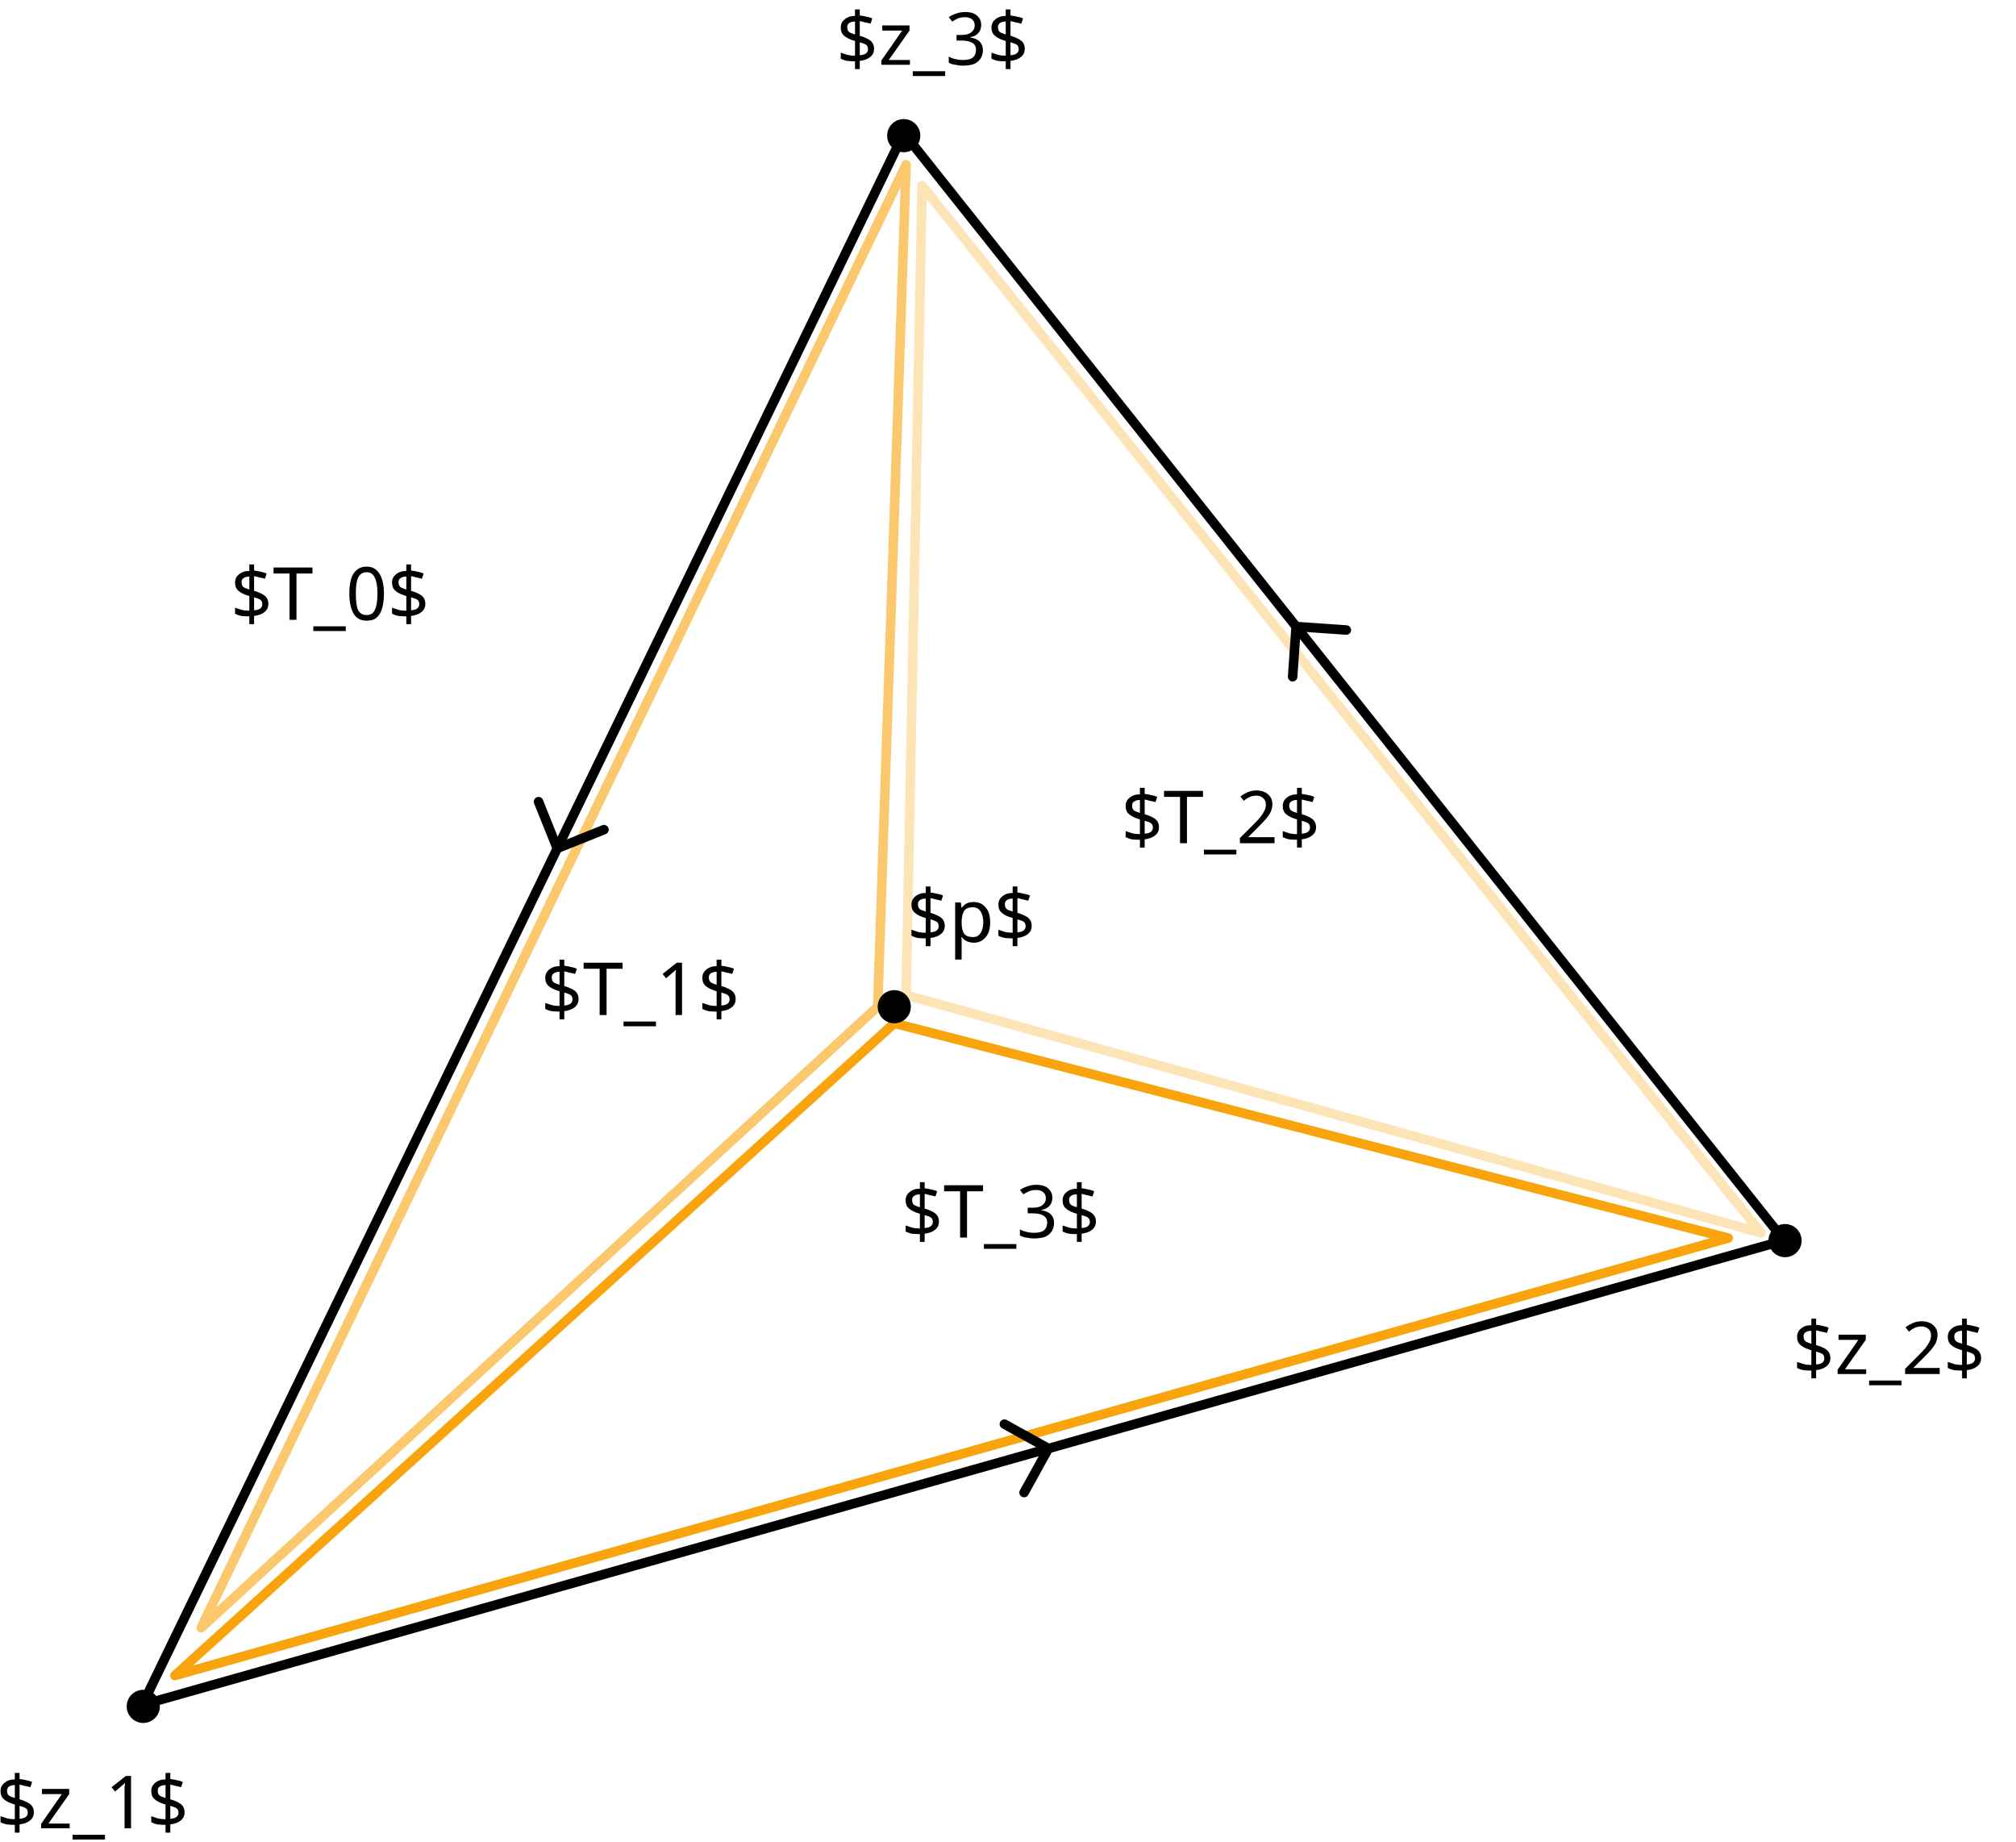
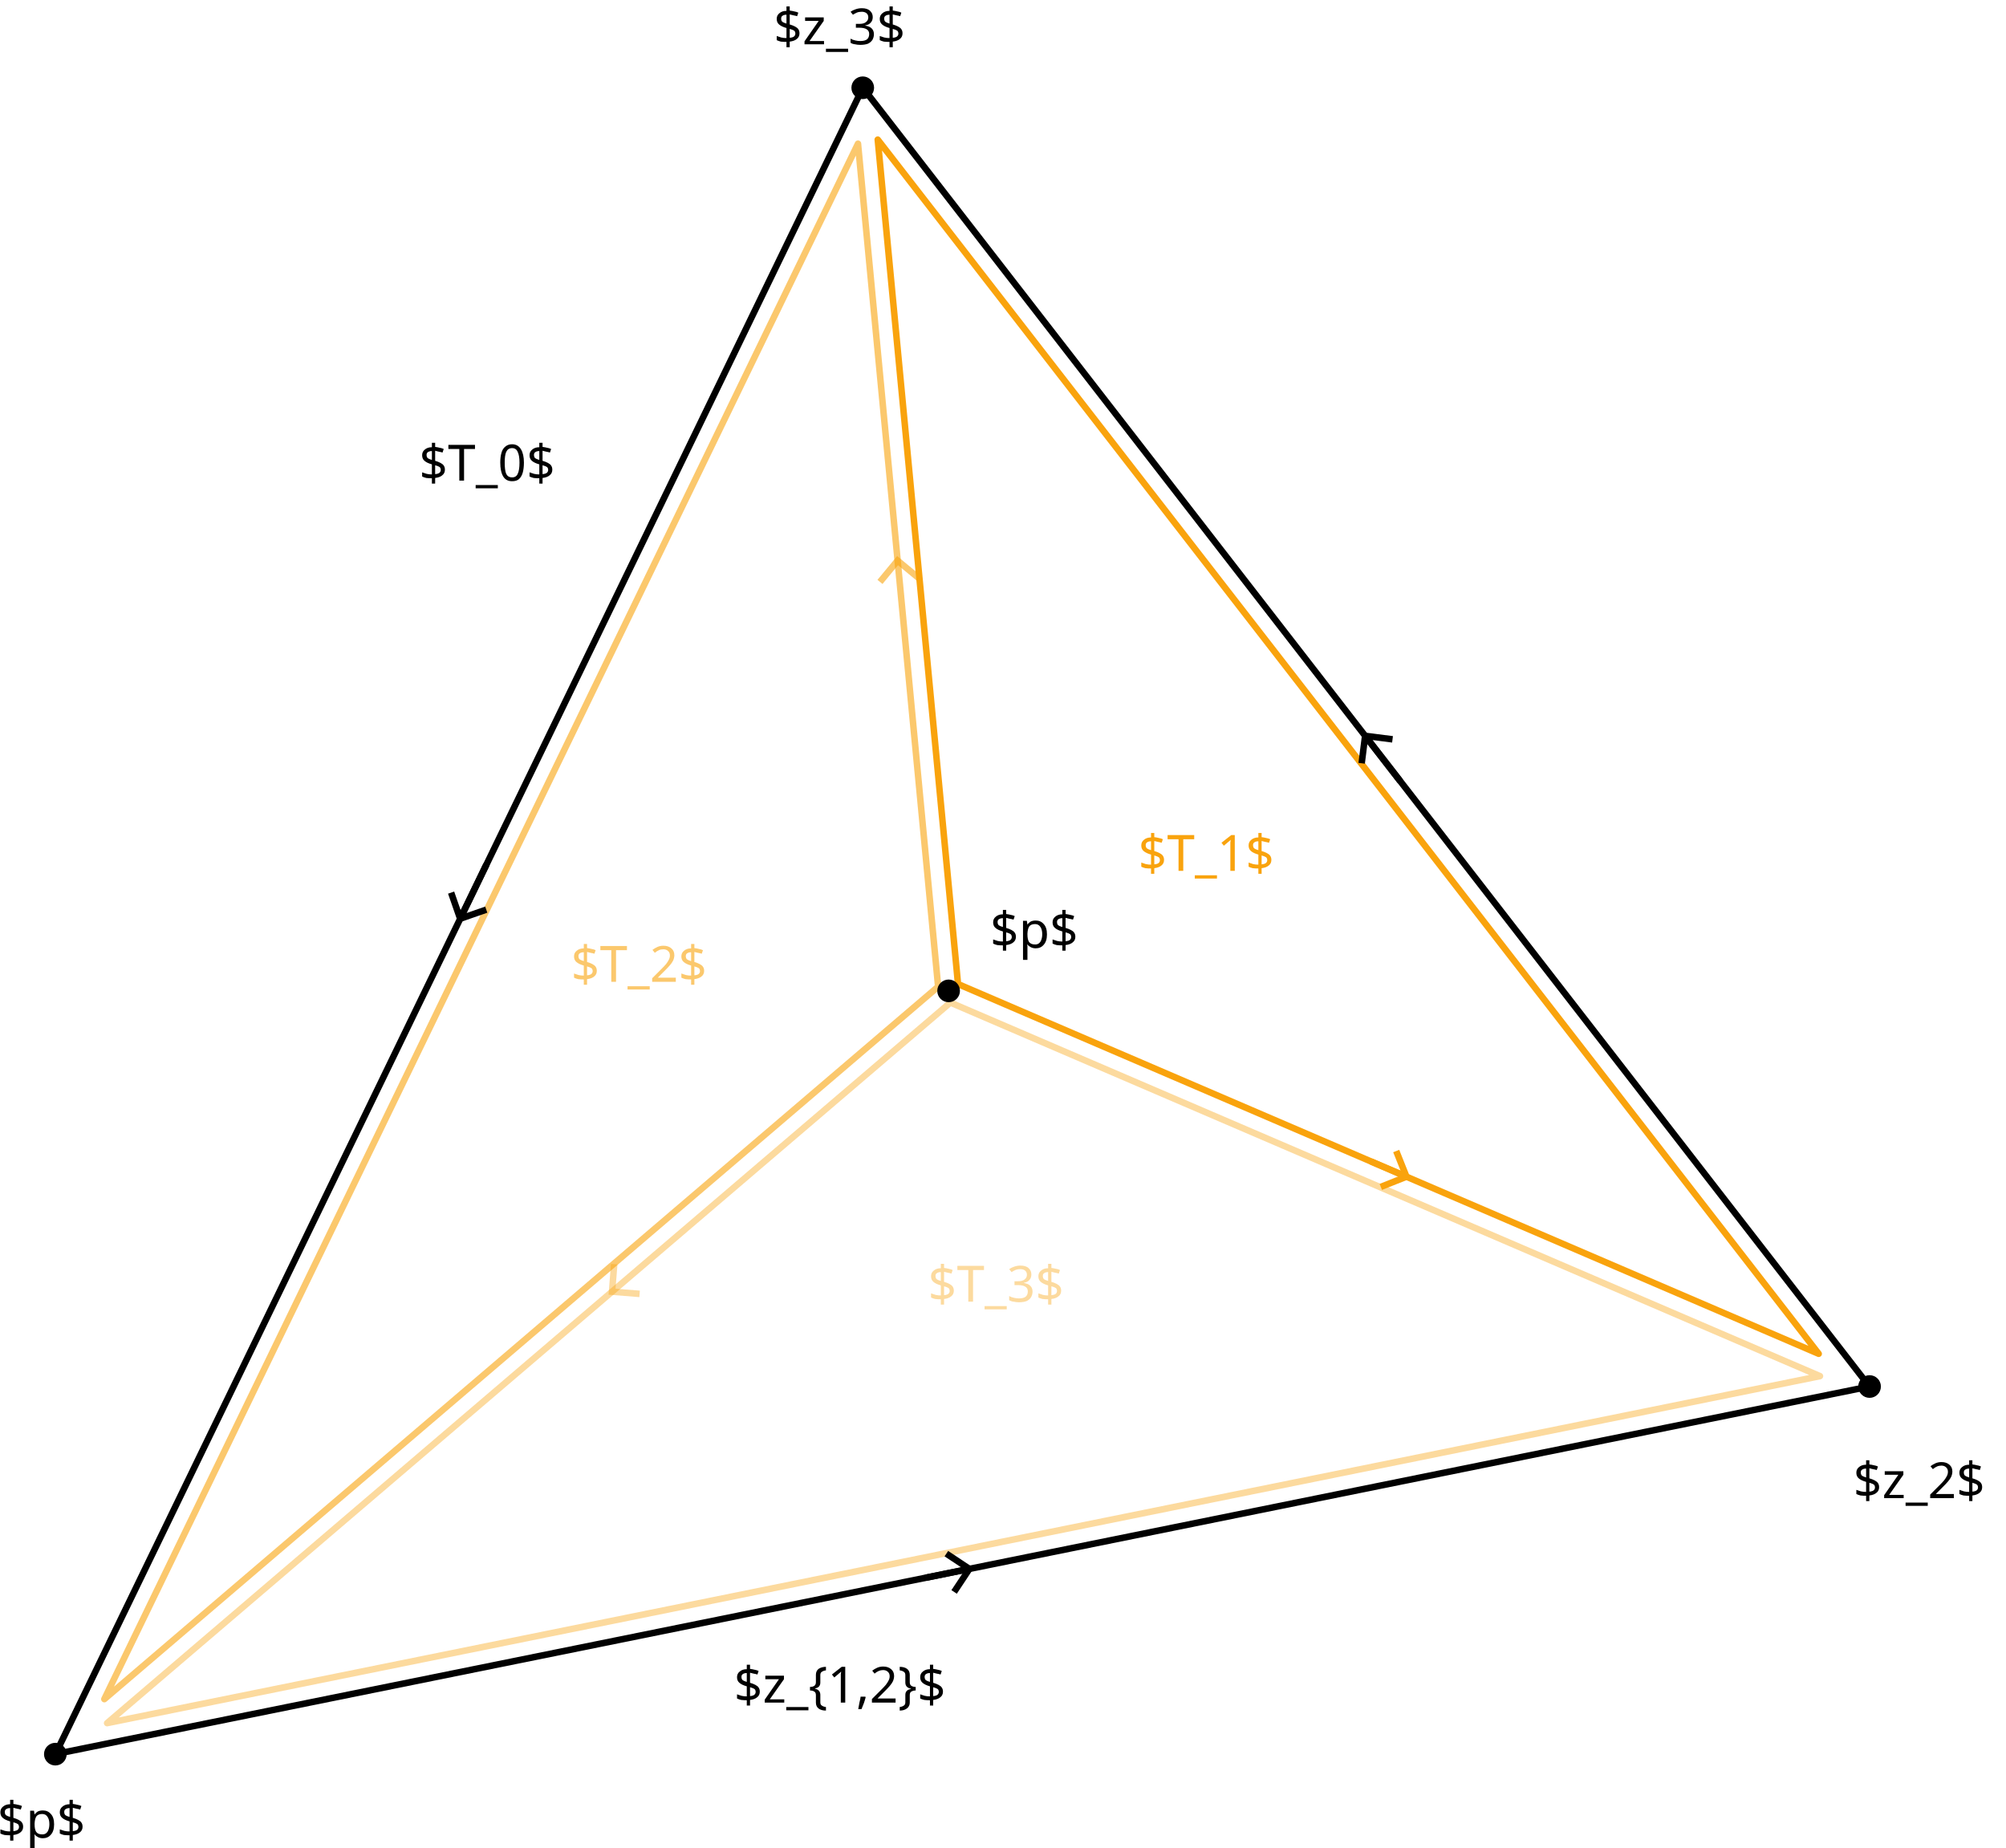
- <svg xmlns="http://www.w3.org/2000/svg" width="72.835mm" height="66.524mm" version="1.1" viewBox="0 0 72.835 66.524" xml:space="preserve">
-   <path d="m32.309 36.966-25.99 23.562 56.117-15.803z" fill="none" stroke="#f9a30d" stroke-linecap="round" stroke-linejoin="round" stroke-width=".344" style="paint-order:markers stroke fill" />
-   <path d="m32.736 5.953-25.471 52.852 24.444-22.437z" fill="none" stroke="#f9a30d" stroke-linecap="round" stroke-linejoin="round" stroke-opacity=".6" stroke-width=".344" style="paint-order:markers stroke fill" />
-   <path d="m33.314 6.71 30.306 37.826-30.884-8.589z" fill="none" stroke="#f9a30d" stroke-linecap="round" stroke-linejoin="round" stroke-opacity=".3" stroke-width=".344" style="paint-order:markers stroke fill" />
-   <path d="m5.142 61.588 27.512-56.78 31.805 40z" fill="none" stroke="#000" stroke-linecap="round" stroke-linejoin="round" stroke-width=".344" style="paint-order:markers stroke fill" />
-   <path d="m46.701 24.447 0.126-1.814m1.814 0.126-1.814-0.126" fill="none" stroke="#000" stroke-linecap="round" stroke-linejoin="round" stroke-width=".344" style="paint-order:markers stroke fill" />
-   <path d="m36.288 51.446 1.591 0.881m-0.881 1.591 0.881-1.591" fill="none" stroke="#000" stroke-linecap="round" stroke-linejoin="round" stroke-width=".344" style="paint-order:markers stroke fill" />
-   <path d="m21.821 29.971-1.688 0.677m-0.677-1.688 0.677 1.688" fill="none" stroke="#000" stroke-linecap="round" stroke-linejoin="round" stroke-width=".344" style="paint-order:markers stroke fill" />
-   <text x="30.22" y="2.339" fill="#000000" font-family="'MonaspiceNe Nerd Font'" font-size="2.646px" stroke-width=".265" xml:space="preserve">
-     <tspan x="30.22" y="2.339" stroke-width=".265">$z_3$</tspan>
+ <svg xmlns="http://www.w3.org/2000/svg" width="106.01mm" height="97.624mm" version="1.1" viewBox="0 0 106.01 97.624" xml:space="preserve">
+   <defs>
+     <marker id="ArrowWide" overflow="visible" markerHeight="1" markerWidth="1" orient="auto-start-reverse" preserveAspectRatio="xMidYMid" viewBox="0 0 1 1">
+       <path transform="rotate(180 .125 0)" d="m3-3-3 3 3 3" fill="none" stroke="context-stroke" />
+     </marker>
+   </defs>
+   <path d="m96.179 72.72c-15.318-6.58-30.636-13.16-45.954-19.74-14.855 12.692-29.709 25.385-44.564 38.077 30.173-6.112 60.345-12.225 90.518-18.337z" fill="none" stroke="#f9a30d" stroke-linecap="round" stroke-linejoin="round" stroke-opacity=".4" stroke-width=".344" style="paint-order:markers stroke fill" />
+   <path d="m96.112 71.54c-16.576-21.387-33.152-42.774-49.727-64.161 1.414 14.874 2.829 29.748 4.243 44.623z" fill="none" stroke="#f9a30d" stroke-linecap="round" stroke-linejoin="round" stroke-width=".344" style="paint-order:markers stroke fill" />
+   <path d="m5.515 89.789c14.687-12.55 29.375-25.099 44.062-37.649l-4.235-44.546-39.828 82.194z" fill="none" stroke="#f9a30d" stroke-linecap="round" stroke-linejoin="round" stroke-opacity=".6" stroke-width=".344" style="paint-order:markers stroke fill" />
+   <text x="52.329" y="50.082" fill="#000000" font-family="'MonaspiceNe Nerd Font'" font-size="2.646px" stroke-width=".265" xml:space="preserve">
+     <tspan x="52.329" y="50.082" stroke-width=".265">$p$</tspan>
  </text>
-   <text x="64.768" y="49.637" fill="#000000" font-family="'MonaspiceNe Nerd Font'" font-size="2.646px" stroke-width=".265" xml:space="preserve">
-     <tspan x="64.768" y="49.637" stroke-width=".265">$z_2$</tspan>
+   <text x="-0.135" y="97.112" fill="#000000" font-family="'MonaspiceNe Nerd Font'" font-size="2.646px" stroke-width=".265" xml:space="preserve">
+     <tspan x="-0.135" y="97.112" stroke-width=".265">$p$</tspan>
  </text>
-   <text x="8.336" y="22.392" fill="#000000" font-family="'MonaspiceNe Nerd Font'" font-size="2.646px" stroke-width=".265" xml:space="preserve">
-     <tspan x="8.336" y="22.392" stroke-width=".265">$T_0$</tspan>
+   <text x="49.048" y="68.785" fill="#f9a30d" fill-opacity=".4" font-family="'MonaspiceNe Nerd Font'" font-size="2.646px" stroke-width=".265" xml:space="preserve">
+     <tspan x="49.048" y="68.785" fill="#f9a30d" fill-opacity=".4" stroke-width=".265">$T_3$</tspan>
  </text>
-   <circle cx="5.176" cy="61.643" r=".599" style="paint-order:markers stroke fill" />
-   <circle cx="64.491" cy="44.817" r=".599" style="paint-order:markers stroke fill" />
-   <circle cx="32.65" cy="4.9" r=".599" style="paint-order:markers stroke fill" />
-   <text x="32.564" y="44.708" fill="#000000" font-family="'MonaspiceNe Nerd Font'" font-size="2.646px" stroke-width=".265" xml:space="preserve">
-     <tspan x="32.564" y="44.708" stroke-width=".265">$T_3$</tspan>
+   <text x="30.181" y="51.885" fill="#f9a30d" fill-opacity=".6" font-family="'MonaspiceNe Nerd Font'" font-size="2.646px" stroke-width=".265" xml:space="preserve">
+     <tspan x="30.181" y="51.885" fill="#f9a30d" fill-opacity=".6" stroke-width=".265">$T_2$</tspan>
  </text>
-   <text x="40.512" y="30.462" fill="#000000" font-family="'MonaspiceNe Nerd Font'" font-size="2.646px" stroke-width=".265" xml:space="preserve">
-     <tspan x="40.512" y="30.462" stroke-width=".265">$T_2$</tspan>
+   <text x="40.892" y="2.339" fill="#000000" font-family="'MonaspiceNe Nerd Font'" font-size="2.646px" stroke-width=".265" xml:space="preserve">
+     <tspan x="40.892" y="2.339" stroke-width=".265">$z_3$</tspan>
  </text>
-   <text x="-0.135" y="66.048" fill="#000000" font-family="'MonaspiceNe Nerd Font'" font-size="2.646px" stroke-width=".265" xml:space="preserve">
-     <tspan x="-0.135" y="66.048" stroke-width=".265">$z_1$</tspan>
+   <text x="97.946" y="79.17" fill="#000000" font-family="'MonaspiceNe Nerd Font'" font-size="2.646px" stroke-width=".265" xml:space="preserve">
+     <tspan x="97.946" y="79.17" stroke-width=".265">$z_2$</tspan>
  </text>
-   <circle cx="32.309" cy="36.367" r=".599" style="paint-order:markers stroke fill" />
-   <text x="32.773" y="34.023" fill="#000000" font-family="'MonaspiceNe Nerd Font'" font-size="2.646px" stroke-width=".265" xml:space="preserve">
-     <tspan x="32.773" y="34.023" stroke-width=".265">$p$</tspan>
+   <text x="22.153" y="25.4" fill="#000000" font-family="'MonaspiceNe Nerd Font'" font-size="2.646px" stroke-width=".265" xml:space="preserve">
+     <tspan x="22.153" y="25.4" stroke-width=".265">$T_0$</tspan>
  </text>
-   <text x="19.544" y="36.667" fill="#000000" font-family="'MonaspiceNe Nerd Font'" font-size="2.646px" stroke-width=".265" xml:space="preserve">
-     <tspan x="19.544" y="36.667" stroke-width=".265">$T_1$</tspan>
+   <text x="38.794" y="89.975" fill="#000000" font-family="'MonaspiceNe Nerd Font'" font-size="2.646px" stroke-width=".265" xml:space="preserve">
+     <tspan x="38.794" y="89.975" stroke-width=".265">$z_{1,2}$</tspan>
  </text>
+   <path d="m45.226 5.405c-14.1 29.095-28.198 58.191-42.295 87.287 31.955-6.472 63.909-12.946 95.863-19.422-17.731-22.879-35.465-45.754-53.195-68.633l-0.373 0.768z" fill="none" stroke="#000" stroke-width=".344" style="paint-order:markers stroke fill" />
+   <path d="m73.965 41.237-1.77-2.283" fill="none" marker-end="url(#ArrowWide)" stroke="#000" stroke-linecap="round" stroke-linejoin="round" stroke-width=".344" style="paint-order:markers stroke fill" />
+   <path d="m48.968 83.366 2.176-0.441" fill="none" marker-end="url(#ArrowWide)" stroke="#000" stroke-linecap="round" stroke-linejoin="round" stroke-width=".344" style="paint-order:markers stroke fill" />
+   <path d="m25.681 45.737-1.325 2.734" fill="none" marker-end="url(#ArrowWide)" stroke="#000" stroke-linecap="round" stroke-linejoin="round" stroke-width=".344" style="paint-order:markers stroke fill" />
+   <circle cx="45.593" cy="4.638" r=".599" style="paint-order:markers stroke fill" />
+   <circle cx="2.925" cy="92.697" r=".599" style="paint-order:markers stroke fill" />
+   <circle cx="98.8" cy="73.27" r=".599" style="paint-order:markers stroke fill" />
+   <path d="m72.494 61.394 1.753 0.753" fill="none" marker-end="url(#ArrowWide)" stroke="#f9a30d" stroke-linecap="round" stroke-linejoin="round" stroke-width=".344" style="paint-order:markers stroke fill" />
+   <text x="60.155" y="46.02" fill="#f9a30d" font-family="'MonaspiceNe Nerd Font'" font-size="2.646px" stroke-width=".265" xml:space="preserve">
+     <tspan x="60.155" y="46.02" fill="#f9a30d" stroke-width=".265">$T_1$</tspan>
+   </text>
+   <circle cx="50.131" cy="52.362" r=".599" style="paint-order:markers stroke fill" />
+   <g transform="translate(-90.223,2.6458)">
+     <g fill="#f9a30d" fill-opacity=".4">
+       <path d="m122.51 64.146-0.127 1.625 1.627 0.129 0.027-0.344-1.285-0.1 0.102-1.285z" fill="#f9a30d" fill-opacity=".4" stop-color="#000000" />
+     </g>
+   </g>
+   <g transform="translate(-90.78,-3.209)">
+     <g fill="#f9a30d" fill-opacity=".6">
+       <path d="m138.19 32.592-1.039 1.258 0.266 0.219 0.82-0.992 0.992 0.82 0.219-0.266z" fill="#f9a30d" fill-opacity=".6" stop-color="#000000" />
+     </g>
+   </g>
</svg>
